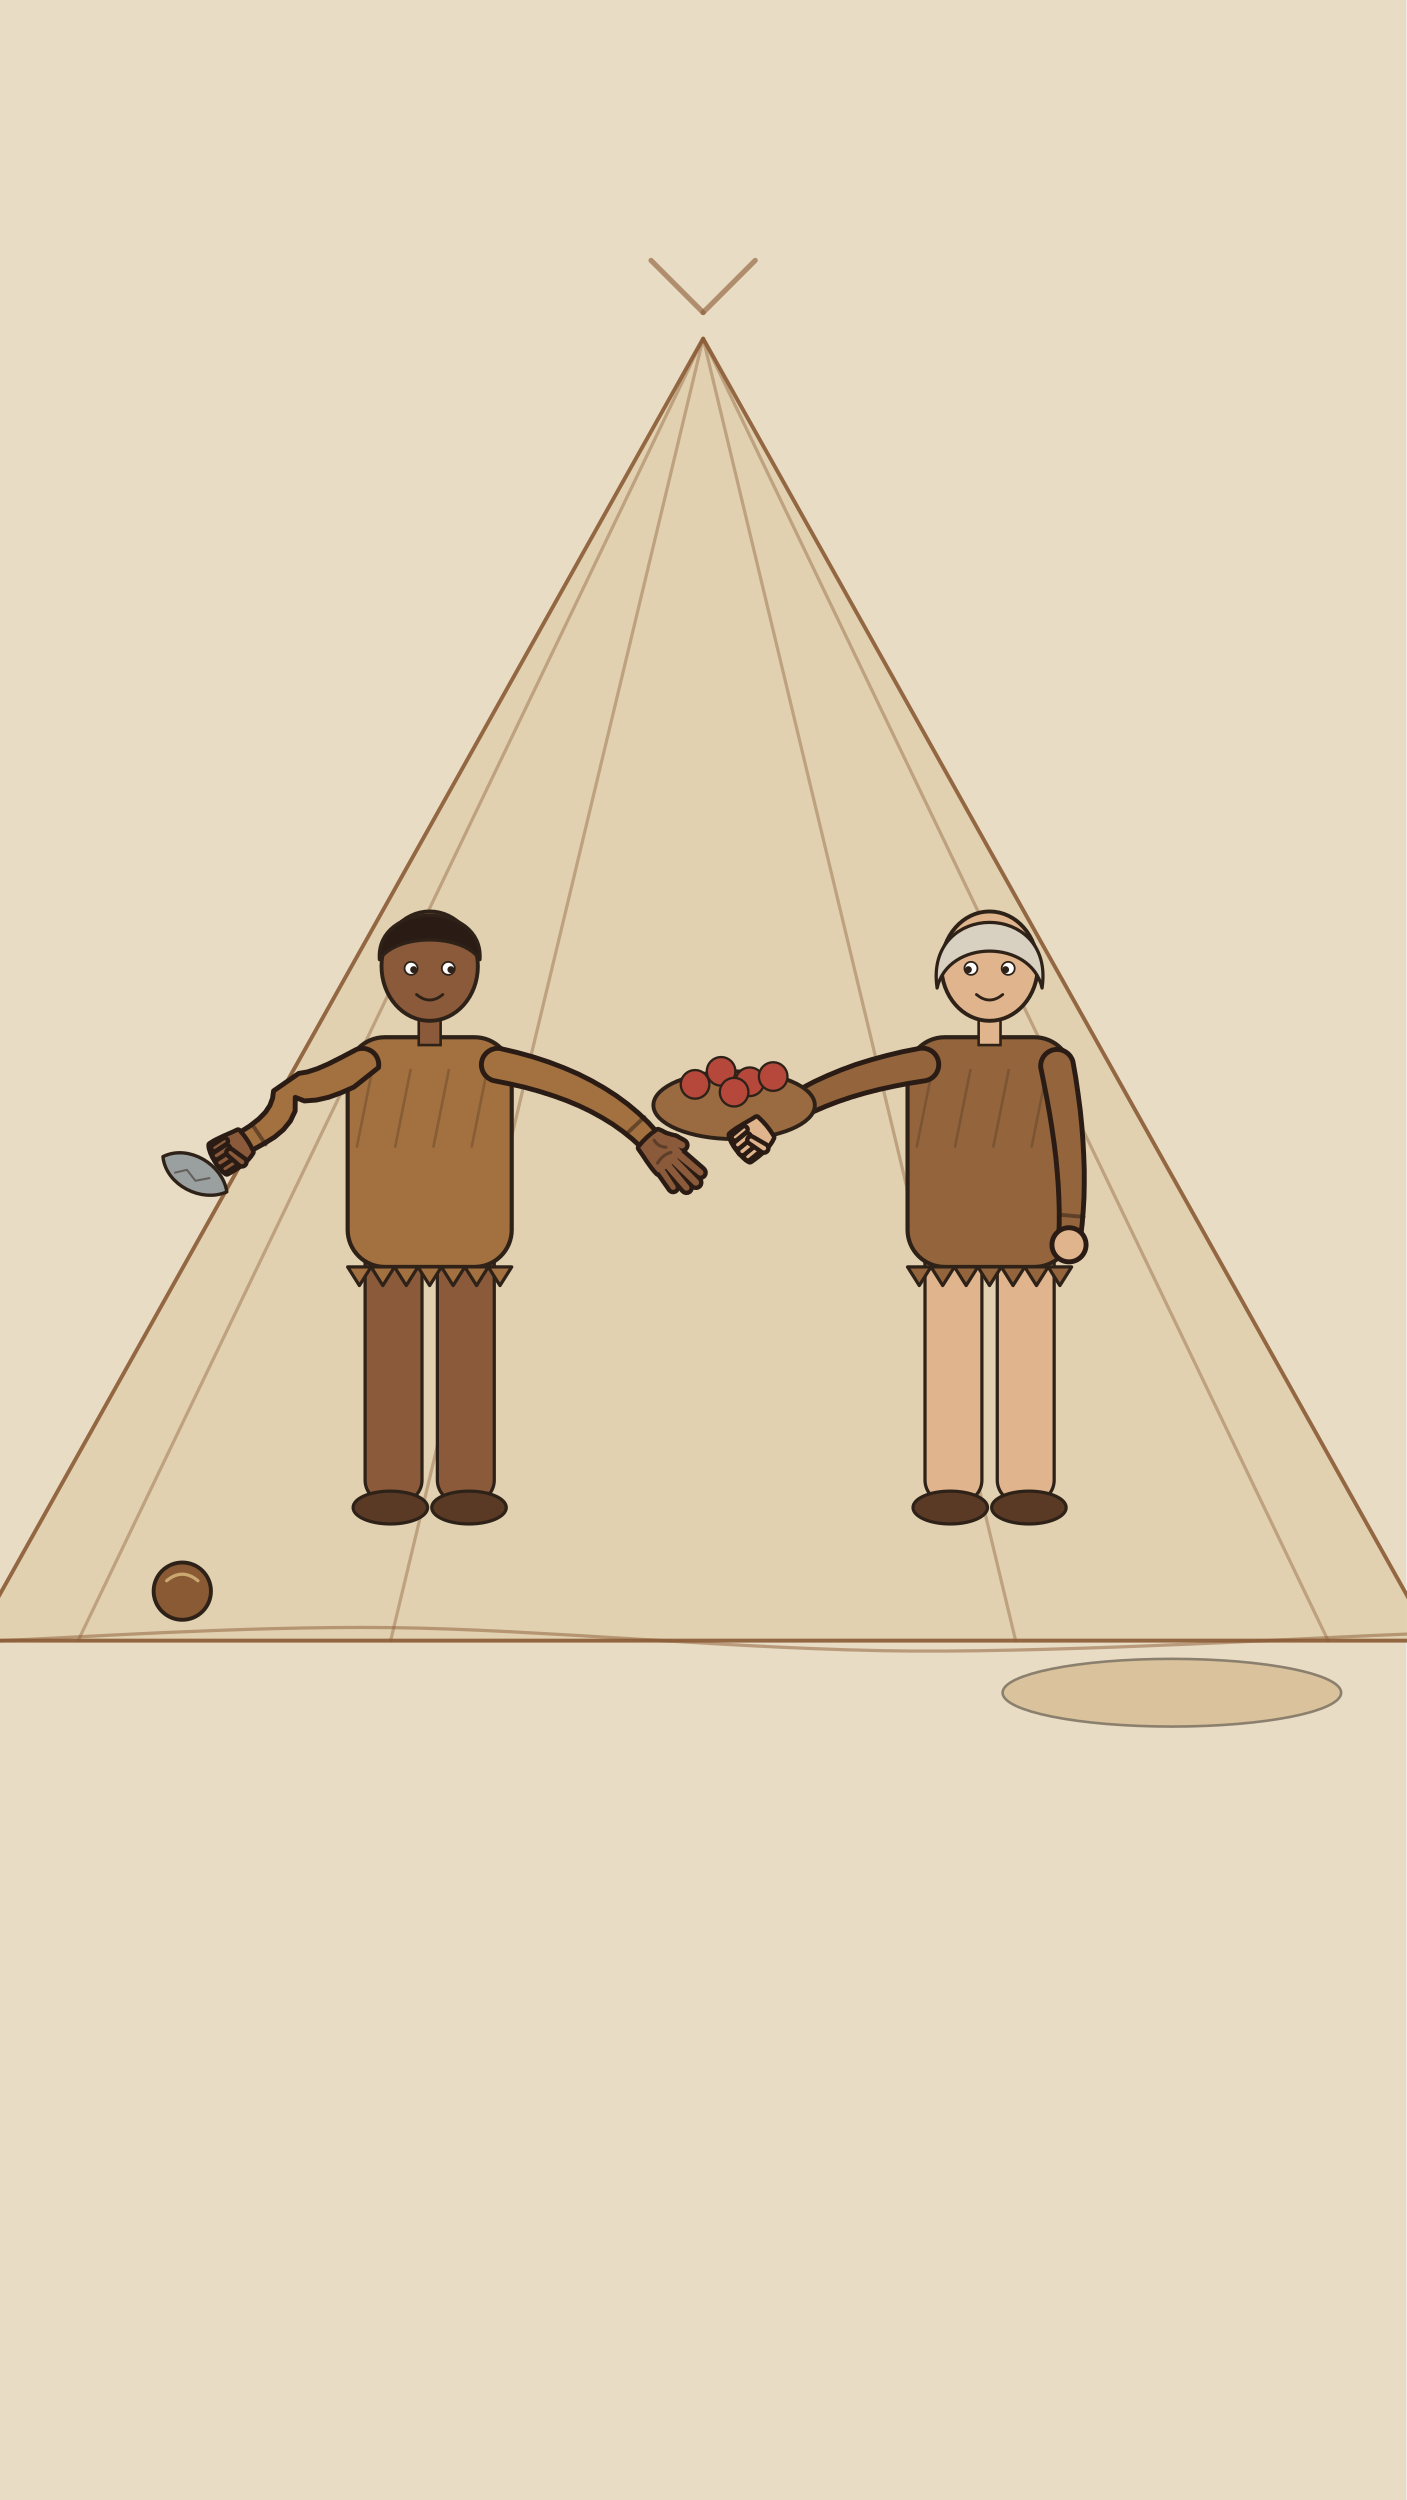
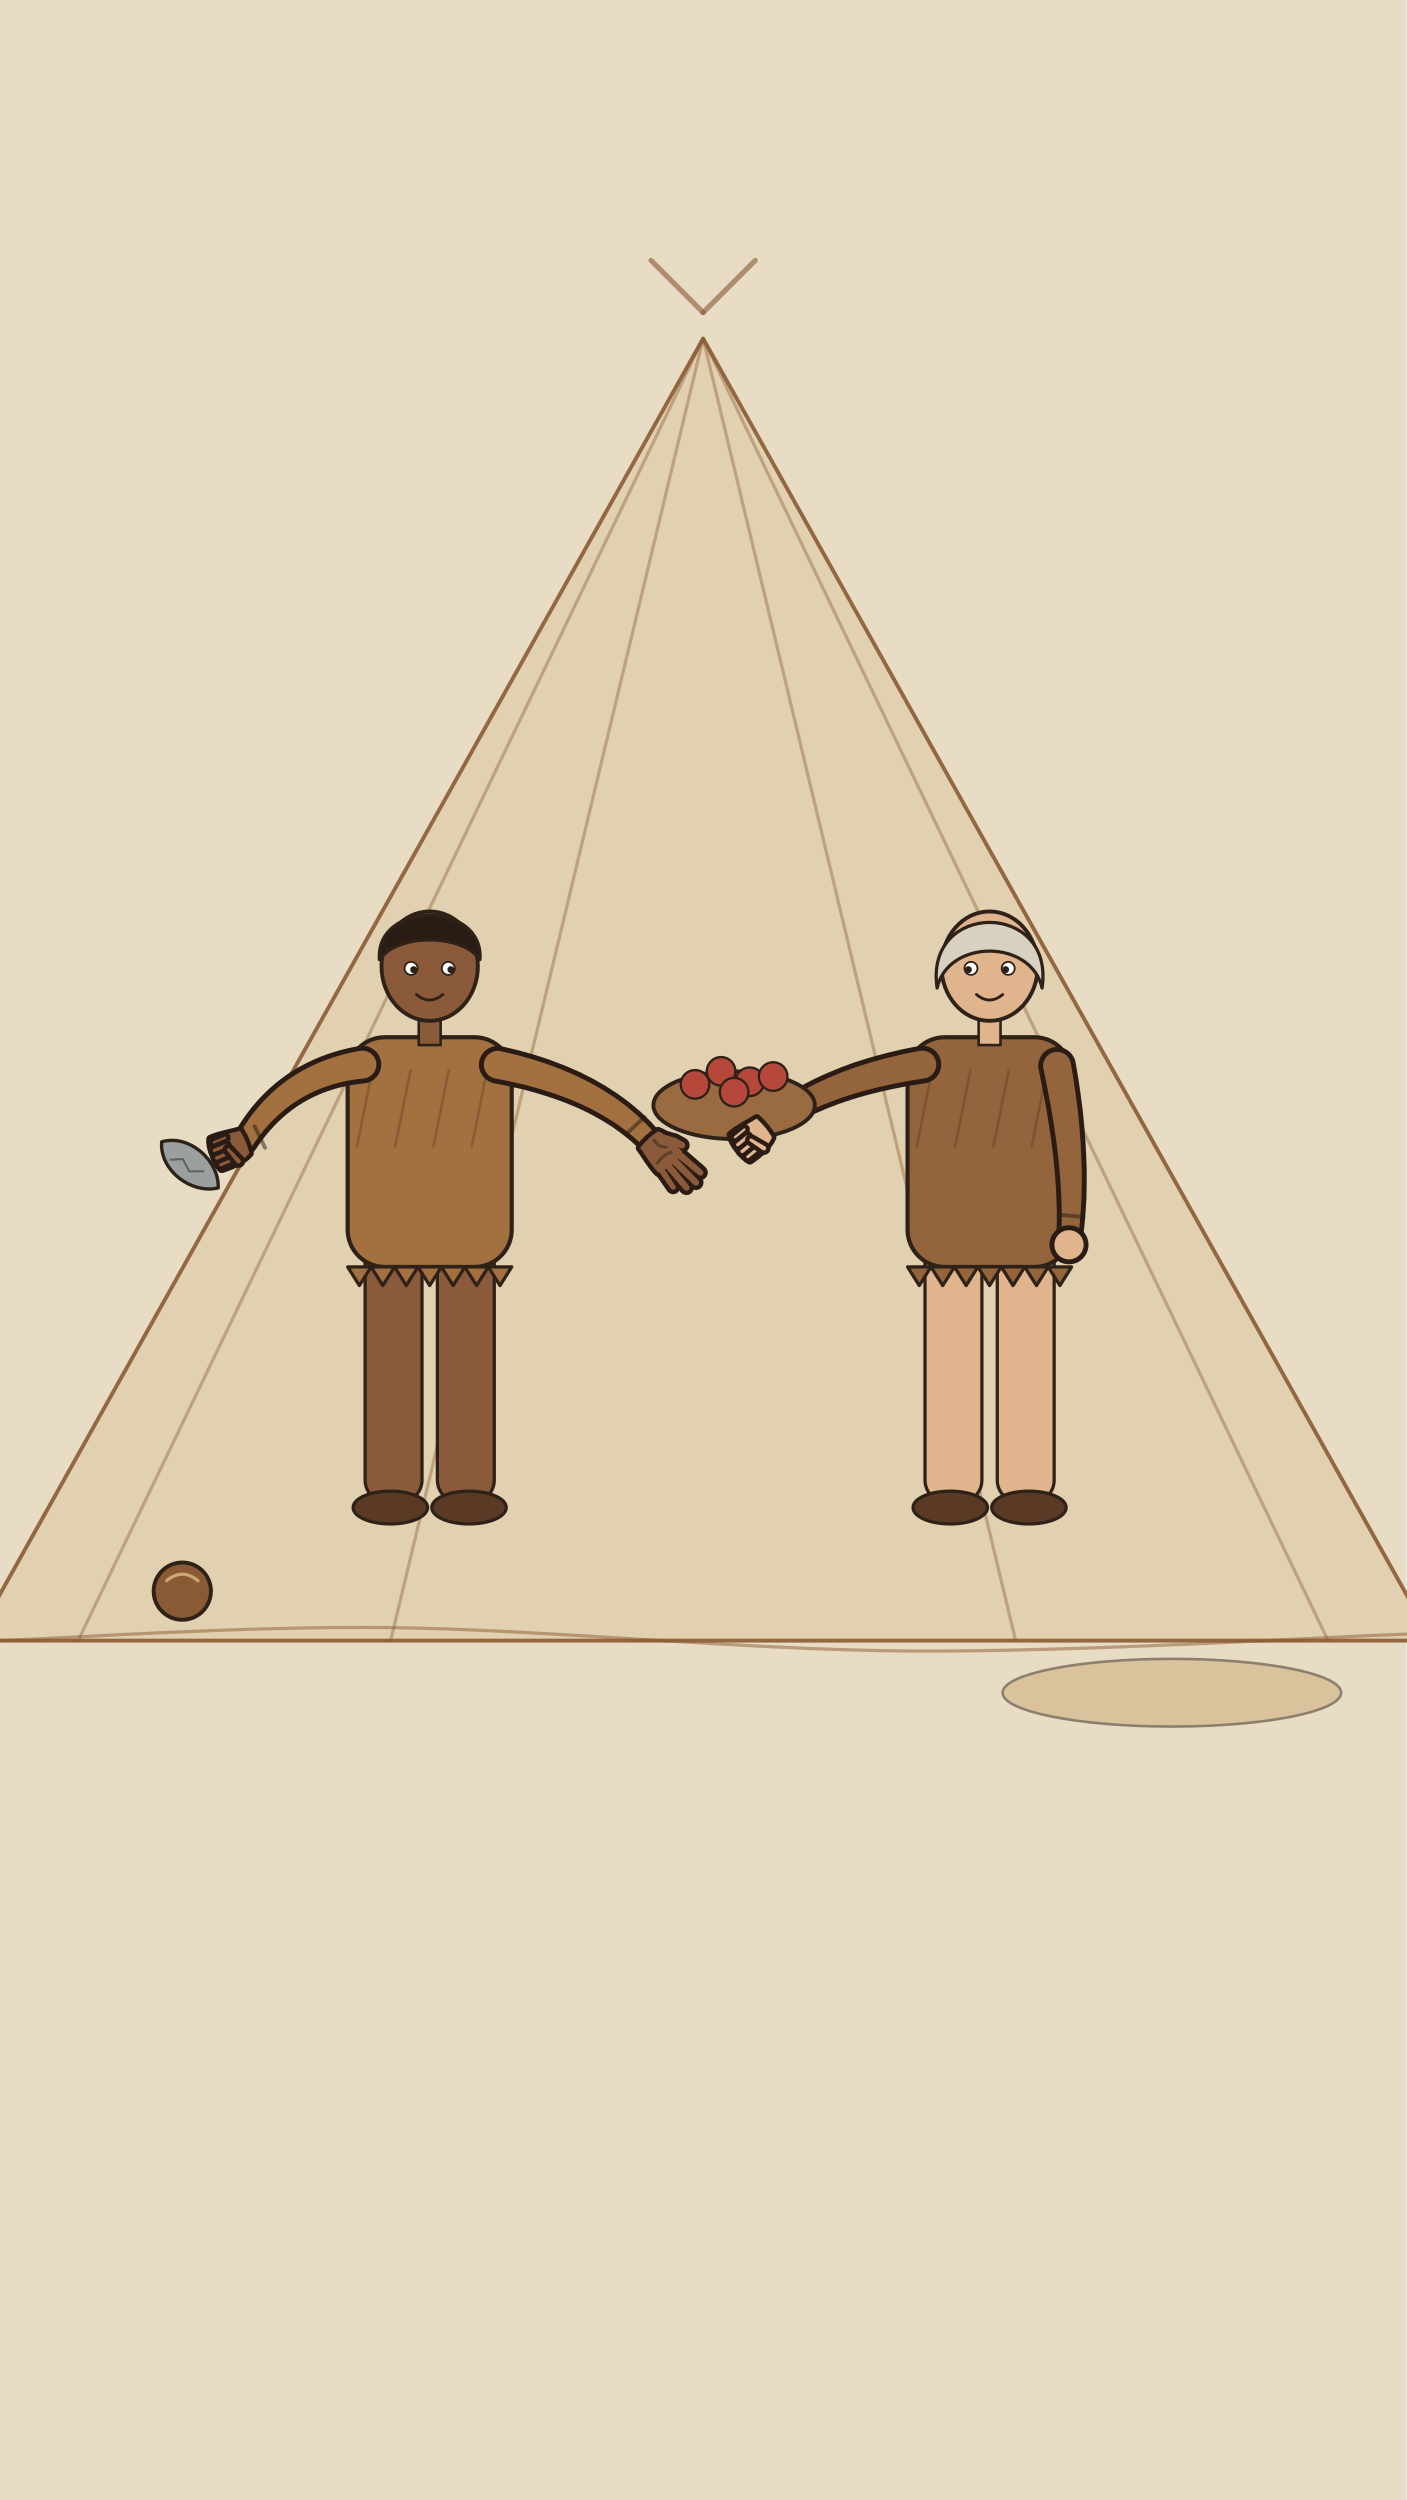
<svg xmlns="http://www.w3.org/2000/svg" viewBox="0 0 1080 1920" width="1080" height="1920">
  <defs />
  <rect x="0.0" y="0.0" width="1080.0" height="1920.0" rx="0" fill="#e8dcc4" />
  <g id="bg-tent-interior">
    <path d="M-20,1260 L540,260 L1100,1260Z" fill="#e0cfae" stroke="#8a5a34" stroke-width="3" stroke-linecap="round" stroke-linejoin="round" opacity="0.9" />
    <line x1="540.0" y1="260.0" x2="60.0" y2="1260.0" stroke="#8a5a34" stroke-width="2.5" stroke-linecap="round" opacity="0.4" />
    <line x1="540.0" y1="260.0" x2="300.0" y2="1260.0" stroke="#8a5a34" stroke-width="2.5" stroke-linecap="round" opacity="0.4" />
    <line x1="540.0" y1="260.0" x2="780.0" y2="1260.0" stroke="#8a5a34" stroke-width="2.5" stroke-linecap="round" opacity="0.4" />
    <line x1="540.0" y1="260.0" x2="1020.0" y2="1260.0" stroke="#8a5a34" stroke-width="2.5" stroke-linecap="round" opacity="0.4" />
    <line x1="540.0" y1="240.0" x2="500.0" y2="200.0" stroke="#8a5a34" stroke-width="4" stroke-linecap="round" opacity="0.6" />
    <line x1="540.0" y1="240.0" x2="580.0" y2="200.0" stroke="#8a5a34" stroke-width="4" stroke-linecap="round" opacity="0.6" />
    <path d="M0.0,1260.0 C50.0,1258.3 183.3,1248.7 300.0,1250.0 C416.7,1251.3 570.0,1267.2 700.0,1268.0 C830.0,1268.8 1016.7,1257.2 1080.0,1255.0" fill="none" stroke="#8a5a34" stroke-width="2.5" stroke-linecap="round" stroke-linejoin="round" opacity="0.5" />
    <ellipse cx="900.0" cy="1300.0" rx="130.0" ry="26.0" fill="#c9a874" stroke="#2e2218" stroke-width="2" opacity="0.5" />
  </g>
  <g id="mv-breathe-person-toolmaker">
    <rect x="280.4" y="931.0" width="43.7" height="222.6" rx="16.8" fill="#8a5a3a" stroke="#2e2218" stroke-width="2.5" />
    <ellipse cx="299.8" cy="1157.8" rx="28.6" ry="12.6" fill="#5a3a24" stroke="#2e2218" stroke-width="2.5" />
    <rect x="335.9" y="931.0" width="43.7" height="222.6" rx="16.8" fill="#8a5a3a" stroke="#2e2218" stroke-width="2.5" />
    <ellipse cx="360.2" cy="1157.8" rx="28.6" ry="12.6" fill="#5a3a24" stroke="#2e2218" stroke-width="2.5" />
    <rect x="267.0" y="796.6" width="126.0" height="176.4" rx="28.56" fill="#a3703f" stroke="#2e2218" stroke-width="3.2" />
    <path d="M267.0,973.0 L276.0,987.3 L285.0,973.0 L294.0,987.3 L303.0,973.0 L312.0,987.3 L321.0,973.0 L330.0,987.3 L339.0,973.0 L348.0,987.3 L357.0,973.0 L366.0,987.3 L375.0,973.0 L384.0,987.3 L393.0,973.0 Z" fill="#a3703f" stroke="#2e2218" stroke-width="2.5" stroke-linecap="round" stroke-linejoin="round" />
    <g id="hatching-285-821">
      <line x1="285.9" y1="821.8" x2="274.1" y2="880.6" stroke="#2e2218" stroke-width="2" stroke-linecap="round" opacity="0.25" />
      <line x1="315.3" y1="821.8" x2="303.5" y2="880.6" stroke="#2e2218" stroke-width="2" stroke-linecap="round" opacity="0.25" />
      <line x1="344.7" y1="821.8" x2="332.9" y2="880.6" stroke="#2e2218" stroke-width="2" stroke-linecap="round" opacity="0.25" />
      <line x1="374.1" y1="821.8" x2="362.3" y2="880.6" stroke="#2e2218" stroke-width="2" stroke-linecap="round" opacity="0.25" />
    </g>
    <rect x="321.6" y="780.0" width="16.8" height="22.6" rx="0" fill="#8a5a3a" stroke="#2e2218" stroke-width="2" />
    <ellipse cx="330.0" cy="742.0" rx="37.0" ry="42.0" fill="#8a5a3a" stroke="#2e2218" stroke-width="3" />
    <path d="M291.4,737.0 C288.0,691.6 372.0,691.6 368.6,737.0 C355.2,716.8 304.8,716.8 291.4,737.0Z" fill="#2a1c14" stroke="#2e2218" stroke-width="2.5" stroke-linecap="round" stroke-linejoin="round" />
    <g id="mv-blink-toolmaker-eyes">
      <circle cx="315.7" cy="743.7" r="5.0" fill="#fff" stroke="#2e2218" stroke-width="1.4" />
      <circle cx="317.7" cy="744.7" r="2.7" fill="#2e2218" />
      <circle cx="344.3" cy="743.7" r="5.0" fill="#fff" stroke="#2e2218" stroke-width="1.4" />
      <circle cx="346.3" cy="744.7" r="2.7" fill="#2e2218" />
    </g>
    <path d="M319.9,763.8 q10.1,8.4 20.2,0" fill="none" stroke="#2e2218" stroke-width="2.2" stroke-linecap="round" stroke-linejoin="round" />
-     <g class="mv mv-limb-maker-right-1" data-pivot="278.3 817.6">
-       <path d="M273.70,806.02 L262.15,812.09 L252.31,817.05 L243.78,820.73 L236.13,823.24 L229.43,824.38 L210.10,837.80 L209.32,843.52 L207.33,848.91 L203.84,854.17 L198.77,859.36 L191.88,864.73 L182.72,870.54 A8.40,8.40 0 0 0 192.82,883.82 L202.80,878.28 L211.01,873.18 L217.71,867.51 L223.01,860.95 L226.67,853.24 L226.75,842.76 L233.74,845.54 L243.09,844.82 L252.30,842.73 L261.78,839.31 L271.85,834.84 L290.70,819.90 A12.60,12.60 0 0 0 273.70,806.02 Z" fill="#a3703f" stroke="#2a1c14" stroke-width="3.78" stroke-linejoin="round" />
-       <path d="M193.94,863.99 L203.98,878.98" stroke="#2a1c14" stroke-width="3.02" stroke-linecap="round" opacity=".5" />
-       <path d="M125.14,888.30 C144.96,878.44 171.26,894.54 174.18,915.34 C155.03,923.97 127.38,910.32 125.14,888.30 Z" fill="#9aa0a0" stroke="#2e2218" stroke-width="2.6" stroke-linecap="round" stroke-linejoin="round" />
-       <path d="M134.36,900.57 L143.53,898.44 L150.08,906.85 L160.82,904.77" fill="none" stroke="#2e2218" stroke-width="1.6" stroke-linecap="round" stroke-linejoin="round" opacity="0.5" />
-       <g transform="translate(187.90 877.00) rotate(237.02) scale(25.200)">
+     <g class="mv mv-limb-maker-right-1" data-pivot="278.3 817.6" data-armfixed="1">
+       <path d="M276.55,805.12 L272.36,805.90 L268.06,806.81 L263.78,807.84 L259.66,808.97 L255.45,810.25 L251.28,811.67 L247.15,813.21 L243.07,814.89 L239.06,816.71 L235.10,818.66 L231.22,820.74 L227.41,822.96 L223.69,825.31 L220.06,827.79 L216.63,830.32 L213.18,833.04 L209.85,835.88 L206.62,838.83 L203.50,841.88 L200.49,845.02 L197.60,848.26 L194.82,851.59 L192.16,854.99 L189.61,858.46 L187.22,861.93 L184.89,865.53 L182.67,869.18 L180.59,872.82 A8.40,8.40 0 0 0 194.95,881.54 L197.10,878.35 L199.29,875.30 L201.55,872.32 L203.95,869.33 L206.38,866.51 L208.88,863.76 L211.46,861.11 L214.12,858.55 L216.85,856.09 L219.66,853.72 L222.54,851.46 L225.50,849.31 L228.52,847.26 L231.71,845.26 L234.86,843.45 L238.07,841.75 L241.34,840.16 L244.66,838.70 L248.02,837.34 L251.43,836.11 L254.87,834.98 L258.35,833.97 L261.87,833.07 L265.41,832.27 L269.10,831.55 L272.69,830.97 L276.30,830.49 L280.05,830.08 A12.60,12.60 0 0 0 276.55,805.12Z" fill="#a3703f" stroke="#2a1c14" stroke-width="3.78" stroke-linejoin="round" />
+       <path d="M195.53,864.96 L203.57,881.47" stroke="#2a1c14" stroke-width="3.02" stroke-linecap="round" opacity=".5" />
+       <path d="M124.16,876.92 C145.42,870.77 168.42,891.31 167.58,912.30 C147.19,917.36 122.43,898.99 124.16,876.92 Z" fill="#9aa0a0" stroke="#2e2218" stroke-width="2.6" stroke-linecap="round" stroke-linejoin="round" />
+       <path d="M131.04,890.64 L140.44,890.19 L145.38,899.63 L156.32,899.51" fill="none" stroke="#2e2218" stroke-width="1.6" stroke-linecap="round" stroke-linejoin="round" opacity="0.5" />
+       <g transform="translate(187.93 877.03) rotate(247.32) scale(25.200)">
        <g fill="#2a1c14" stroke="#2a1c14" stroke-width="0.27" stroke-linejoin="round">
          <path d="M0.370,0 C0.111,0.04 -0.111,0.04 -0.370,0 C-0.500,-0.25 -0.510,-0.62 -0.480,-0.960 C-0.288,-1.050 0.288,-1.050 0.480,-0.920 C0.490,-0.62 0.390,-0.22 0.370,0 Z" />
        </g>
        <g fill="#8a5a3a" stroke="none">
          <path d="M0.370,0 C0.111,0.04 -0.111,0.04 -0.370,0 C-0.500,-0.25 -0.510,-0.62 -0.480,-0.960 C-0.288,-1.050 0.288,-1.050 0.480,-0.920 C0.490,-0.62 0.390,-0.22 0.370,0 Z" />
        </g>
        <path d="M-0.473,-0.94 L-0.473,-0.57 A0.118,0.118 0 0 0 -0.237,-0.57 L-0.237,-0.94 A0.118,0.118 0 0 0 -0.473,-0.94 Z" fill="#8a5a3a" stroke="#2a1c14" stroke-width="0.135" stroke-linejoin="round" />
        <path d="M-0.244,-0.97 L-0.244,-0.6 A0.124,0.124 0 0 0 0.004,-0.6 L0.004,-0.97 A0.124,0.124 0 0 0 -0.244,-0.97 Z" fill="#8a5a3a" stroke="#2a1c14" stroke-width="0.135" stroke-linejoin="round" />
        <path d="M0.002,-0.95 L0.002,-0.58 A0.118,0.118 0 0 0 0.238,-0.58 L0.238,-0.95 A0.118,0.118 0 0 0 0.002,-0.95 Z" fill="#8a5a3a" stroke="#2a1c14" stroke-width="0.135" stroke-linejoin="round" />
        <path d="M0.248,-0.87 L0.248,-0.5 A0.102,0.102 0 0 0 0.452,-0.5 L0.452,-0.87 A0.102,0.102 0 0 0 0.248,-0.87 Z" fill="#8a5a3a" stroke="#2a1c14" stroke-width="0.135" stroke-linejoin="round" />
        <path d="M-0.427,-0.272 L0.016,-0.441 A0.115,0.115 0 0 0 -0.056,-0.659 L-0.513,-0.528 A0.135,0.135 0 0 0 -0.427,-0.272 Z" fill="#8a5a3a" stroke="#2a1c14" stroke-width="0.135" stroke-linejoin="round" />
      </g>
    </g>
    <g class="mv mv-limb-maker-left-1" data-pivot="381.7 817.6">
      <path d="M379.0,829.9 L391.4,832.4 L403.2,835.1 L414.3,838.2 L425.0,841.6 L435.2,845.3 L444.8,849.3 L453.9,853.7 L462.6,858.5 L470.7,863.5 L478.4,869.0 L485.6,874.8 L492.5,881.1 A8.4,8.4 0 0 0 504.4,869.3 L497.7,861.9 L490.2,854.8 L482.1,848.0 L473.4,841.6 L464.1,835.6 L454.3,830.0 L444.0,824.8 L433.1,820.1 L421.6,815.7 L409.7,811.8 L397.1,808.3 L384.3,805.3 A12.6,12.6 0 0 0 379.0,829.9Z" fill="#a3703f" stroke="#2a1c14" stroke-width="3.78" stroke-linejoin="round" />
      <path d="M481.4,870.5 L494.9,857.9" stroke="#2a1c14" stroke-width="3.02" stroke-linecap="round" opacity=".5" />
      <g transform="translate(498.5 875.2) rotate(137.00) scale(25.200)">
        <g fill="#2a1c14" stroke="#2a1c14" stroke-width="0.27" stroke-linejoin="round">
          <path d="M0.370,0 C0.111,0.04 -0.111,0.04 -0.370,0 C-0.500,-0.25 -0.510,-0.62 -0.480,-0.960 C-0.288,-1.050 0.288,-1.050 0.480,-0.920 C0.490,-0.62 0.390,-0.22 0.370,0 Z" />
          <path d="M-0.248,-0.983 L-0.366,-1.815 A0.092,0.092 0 0 0 -0.549,-1.792 L-0.462,-0.957 A0.107,0.107 0 0 0 -0.248,-0.983 Z" />
          <path d="M-0.008,-1.004 L-0.056,-1.943 A0.097,0.097 0 0 0 -0.249,-1.936 L-0.232,-0.996 A0.113,0.113 0 0 0 -0.008,-1.004 Z" />
          <path d="M0.227,-0.974 L0.258,-1.844 A0.092,0.092 0 0 0 0.073,-1.854 L0.013,-0.986 A0.107,0.107 0 0 0 0.227,-0.974 Z" />
          <path d="M0.441,-0.885 L0.535,-1.559 A0.08,0.08 0 0 0 0.378,-1.584 L0.259,-0.914 A0.092,0.092 0 0 0 0.441,-0.885 Z" />
          <path d="M-0.228,-0.376 L-0.421,-0.631 A0.117,0.117 0 0 0 -0.616,-0.5 L-0.452,-0.225 A0.135,0.135 0 0 0 -0.228,-0.376 Z" />
          <path d="M-0.41,-0.609 L-0.521,-0.845 A0.102,0.102 0 0 0 -0.711,-0.768 L-0.628,-0.521 A0.117,0.117 0 0 0 -0.41,-0.609 Z" />
        </g>
        <g fill="#8a5a3a" stroke="none">
          <path d="M0.370,0 C0.111,0.04 -0.111,0.04 -0.370,0 C-0.500,-0.25 -0.510,-0.62 -0.480,-0.960 C-0.288,-1.050 0.288,-1.050 0.480,-0.920 C0.490,-0.62 0.390,-0.22 0.370,0 Z" />
          <path d="M-0.248,-0.983 L-0.366,-1.815 A0.092,0.092 0 0 0 -0.549,-1.792 L-0.462,-0.957 A0.107,0.107 0 0 0 -0.248,-0.983 Z" />
          <path d="M-0.008,-1.004 L-0.056,-1.943 A0.097,0.097 0 0 0 -0.249,-1.936 L-0.232,-0.996 A0.113,0.113 0 0 0 -0.008,-1.004 Z" />
          <path d="M0.227,-0.974 L0.258,-1.844 A0.092,0.092 0 0 0 0.073,-1.854 L0.013,-0.986 A0.107,0.107 0 0 0 0.227,-0.974 Z" />
          <path d="M0.441,-0.885 L0.535,-1.559 A0.08,0.08 0 0 0 0.378,-1.584 L0.259,-0.914 A0.092,0.092 0 0 0 0.441,-0.885 Z" />
          <path d="M-0.228,-0.376 L-0.421,-0.631 A0.117,0.117 0 0 0 -0.616,-0.5 L-0.452,-0.225 A0.135,0.135 0 0 0 -0.228,-0.376 Z" />
          <path d="M-0.41,-0.609 L-0.521,-0.845 A0.102,0.102 0 0 0 -0.711,-0.768 L-0.628,-0.521 A0.117,0.117 0 0 0 -0.41,-0.609 Z" />
        </g>
        <g fill="none" stroke="#2a1c14" stroke-width="0.095" stroke-linecap="round" opacity=".45">
          <path d="M0.300,-0.70 Q0.000,-0.62 -0.220,-0.74" />
          <path d="M-0.220,-0.52 Q-0.050,-0.36 -0.100,-0.12" />
        </g>
      </g>
    </g>
  </g>
  <g id="mv-breathe-person-elder">
    <rect x="710.4" y="931.0" width="43.7" height="222.6" rx="16.8" fill="#e0b48c" stroke="#2e2218" stroke-width="2.5" />
    <ellipse cx="729.8" cy="1157.8" rx="28.6" ry="12.6" fill="#5a3a24" stroke="#2e2218" stroke-width="2.5" />
    <rect x="765.9" y="931.0" width="43.7" height="222.6" rx="16.8" fill="#e0b48c" stroke="#2e2218" stroke-width="2.5" />
    <ellipse cx="790.2" cy="1157.8" rx="28.6" ry="12.6" fill="#5a3a24" stroke="#2e2218" stroke-width="2.5" />
    <rect x="697.0" y="796.6" width="126.0" height="176.4" rx="28.56" fill="#94653c" stroke="#2e2218" stroke-width="3.2" />
    <path d="M697.0,973.0 L706.0,987.3 L715.0,973.0 L724.0,987.3 L733.0,973.0 L742.0,987.3 L751.0,973.0 L760.0,987.3 L769.0,973.0 L778.0,987.3 L787.0,973.0 L796.0,987.3 L805.0,973.0 L814.0,987.3 L823.0,973.0 Z" fill="#94653c" stroke="#2e2218" stroke-width="2.5" stroke-linecap="round" stroke-linejoin="round" />
    <g id="hatching-715-821">
      <line x1="715.9" y1="821.8" x2="704.1" y2="880.6" stroke="#2e2218" stroke-width="2" stroke-linecap="round" opacity="0.25" />
      <line x1="745.3" y1="821.8" x2="733.5" y2="880.6" stroke="#2e2218" stroke-width="2" stroke-linecap="round" opacity="0.25" />
      <line x1="774.7" y1="821.8" x2="762.9" y2="880.6" stroke="#2e2218" stroke-width="2" stroke-linecap="round" opacity="0.25" />
      <line x1="804.1" y1="821.8" x2="792.3" y2="880.6" stroke="#2e2218" stroke-width="2" stroke-linecap="round" opacity="0.25" />
    </g>
    <rect x="751.6" y="780.0" width="16.8" height="22.6" rx="0" fill="#e0b48c" stroke="#2e2218" stroke-width="2" />
    <ellipse cx="760.0" cy="742.0" rx="37.0" ry="42.0" fill="#e0b48c" stroke="#2e2218" stroke-width="3" />
    <path d="M719.7,758.8 C709.6,691.6 810.4,691.6 800.3,758.8 C791.9,721.0 728.1,721.0 719.7,758.8Z" fill="#d8d0c0" stroke="#2e2218" stroke-width="2.5" stroke-linecap="round" stroke-linejoin="round" />
    <g id="mv-blink-elder-eyes">
      <circle cx="745.7" cy="743.7" r="5.0" fill="#fff" stroke="#2e2218" stroke-width="1.4" />
      <circle cx="743.7" cy="744.7" r="2.7" fill="#2e2218" />
      <circle cx="774.3" cy="743.7" r="5.0" fill="#fff" stroke="#2e2218" stroke-width="1.4" />
      <circle cx="772.3" cy="744.7" r="2.7" fill="#2e2218" />
    </g>
    <path d="M749.9,763.8 q10.1,8.4 20.2,0" fill="none" stroke="#2e2218" stroke-width="2.2" stroke-linecap="round" stroke-linejoin="round" />
    <g class="mv mv-limb-elder-right-1" data-pivot="708.3 817.6">
      <path d="M706.1,805.2 L693.3,807.7 L680.8,810.7 L668.7,814.0 L657.1,817.6 L646.0,821.7 L635.4,826.1 L625.2,830.8 L615.5,835.9 L606.3,841.4 L597.6,847.2 L589.4,853.3 L581.9,859.7 A8.4,8.4 0 0 0 592.1,873.0 L599.8,867.6 L607.6,862.7 L615.9,858.1 L624.6,853.8 L633.8,849.8 L643.4,846.1 L653.4,842.7 L663.9,839.6 L674.8,836.8 L686.2,834.3 L698.1,832.0 L710.6,830.0 A12.6,12.6 0 0 0 706.1,805.2Z" fill="#94653c" stroke="#2a1c14" stroke-width="3.78" stroke-linejoin="round" />
      <path d="M592.8,849.6 L604.5,863.9" stroke="#2a1c14" stroke-width="3.02" stroke-linecap="round" opacity=".5" />
      <ellipse cx="563.8" cy="848.8" rx="62.0" ry="26.0" fill="#9a6a40" stroke="#2e2218" stroke-width="3" />
      <circle cx="533.8" cy="832.8" r="11.0" fill="#b5483b" stroke="#2e2218" stroke-width="1.8" />
      <circle cx="553.8" cy="822.8" r="11.0" fill="#b5483b" stroke="#2e2218" stroke-width="1.8" />
      <circle cx="575.8" cy="830.8" r="11.0" fill="#b5483b" stroke="#2e2218" stroke-width="1.8" />
      <circle cx="593.8" cy="826.8" r="11.0" fill="#b5483b" stroke="#2e2218" stroke-width="1.8" />
      <circle cx="563.8" cy="838.8" r="11.0" fill="#b5483b" stroke="#2e2218" stroke-width="1.8" />
      <g transform="translate(587.0 866.3) rotate(230.67) scale(25.200)">
        <g fill="#2a1c14" stroke="#2a1c14" stroke-width="0.27" stroke-linejoin="round">
          <path d="M0.370,0 C0.111,0.04 -0.111,0.04 -0.370,0 C-0.500,-0.25 -0.510,-0.62 -0.480,-0.960 C-0.288,-1.050 0.288,-1.050 0.480,-0.920 C0.490,-0.62 0.390,-0.22 0.370,0 Z" />
        </g>
        <g fill="#e0b48c" stroke="none">
          <path d="M0.370,0 C0.111,0.04 -0.111,0.04 -0.370,0 C-0.500,-0.25 -0.510,-0.62 -0.480,-0.960 C-0.288,-1.050 0.288,-1.050 0.480,-0.920 C0.490,-0.62 0.390,-0.22 0.370,0 Z" />
        </g>
        <path d="M-0.473,-0.94 L-0.473,-0.57 A0.118,0.118 0 0 0 -0.237,-0.57 L-0.237,-0.94 A0.118,0.118 0 0 0 -0.473,-0.94 Z" fill="#e0b48c" stroke="#2a1c14" stroke-width="0.135" stroke-linejoin="round" />
        <path d="M-0.244,-0.97 L-0.244,-0.6 A0.124,0.124 0 0 0 0.004,-0.6 L0.004,-0.97 A0.124,0.124 0 0 0 -0.244,-0.97 Z" fill="#e0b48c" stroke="#2a1c14" stroke-width="0.135" stroke-linejoin="round" />
        <path d="M0.002,-0.95 L0.002,-0.58 A0.118,0.118 0 0 0 0.238,-0.58 L0.238,-0.95 A0.118,0.118 0 0 0 0.002,-0.95 Z" fill="#e0b48c" stroke="#2a1c14" stroke-width="0.135" stroke-linejoin="round" />
        <path d="M0.248,-0.87 L0.248,-0.5 A0.102,0.102 0 0 0 0.452,-0.5 L0.452,-0.87 A0.102,0.102 0 0 0 0.248,-0.87 Z" fill="#e0b48c" stroke="#2a1c14" stroke-width="0.135" stroke-linejoin="round" />
        <path d="M-0.427,-0.272 L0.016,-0.441 A0.115,0.115 0 0 0 -0.056,-0.659 L-0.513,-0.528 A0.135,0.135 0 0 0 -0.427,-0.272 Z" fill="#e0b48c" stroke="#2a1c14" stroke-width="0.135" stroke-linejoin="round" />
      </g>
    </g>
    <g class="mv mv-limb-elder-left-1" data-pivot="811.7 817.6">
      <path d="M799.3,819.9 L801.8,832.3 L804.1,844.2 L806.2,855.9 L808.0,867.2 L809.6,878.3 L810.9,889.1 L811.9,899.6 L812.7,909.9 L813.2,919.8 L813.5,929.5 L813.5,938.9 L813.2,948.2 A8.4,8.4 0 0 0 830.0,949.4 L831.1,939.9 L831.9,930.0 L832.5,919.8 L832.7,909.3 L832.7,898.6 L832.3,887.5 L831.7,876.1 L830.8,864.5 L829.6,852.6 L828.0,840.4 L826.2,827.9 L824.0,815.3 A12.6,12.6 0 0 0 799.3,819.9Z" fill="#94653c" stroke="#2a1c14" stroke-width="3.78" stroke-linejoin="round" />
      <path d="M813.7,932.9 L832.2,934.6" stroke="#2a1c14" stroke-width="3.02" stroke-linecap="round" opacity=".5" />
      <circle cx="821.0" cy="956.0" r="13.1" fill="#e0b48c" stroke="#2a1c14" stroke-width="3.78" />
    </g>
  </g>
  <g id="mv-rollby-nut" data-delay="0.8">
    <circle cx="140.0" cy="1222.0" r="22.0" fill="#8a5a34" stroke="#2e2218" stroke-width="3" />
    <path d="M128,1214 q12,-10 24,0" fill="none" stroke="#e6c98a" stroke-width="2.5" stroke-linecap="round" stroke-linejoin="round" opacity="0.7" />
  </g>
</svg>
